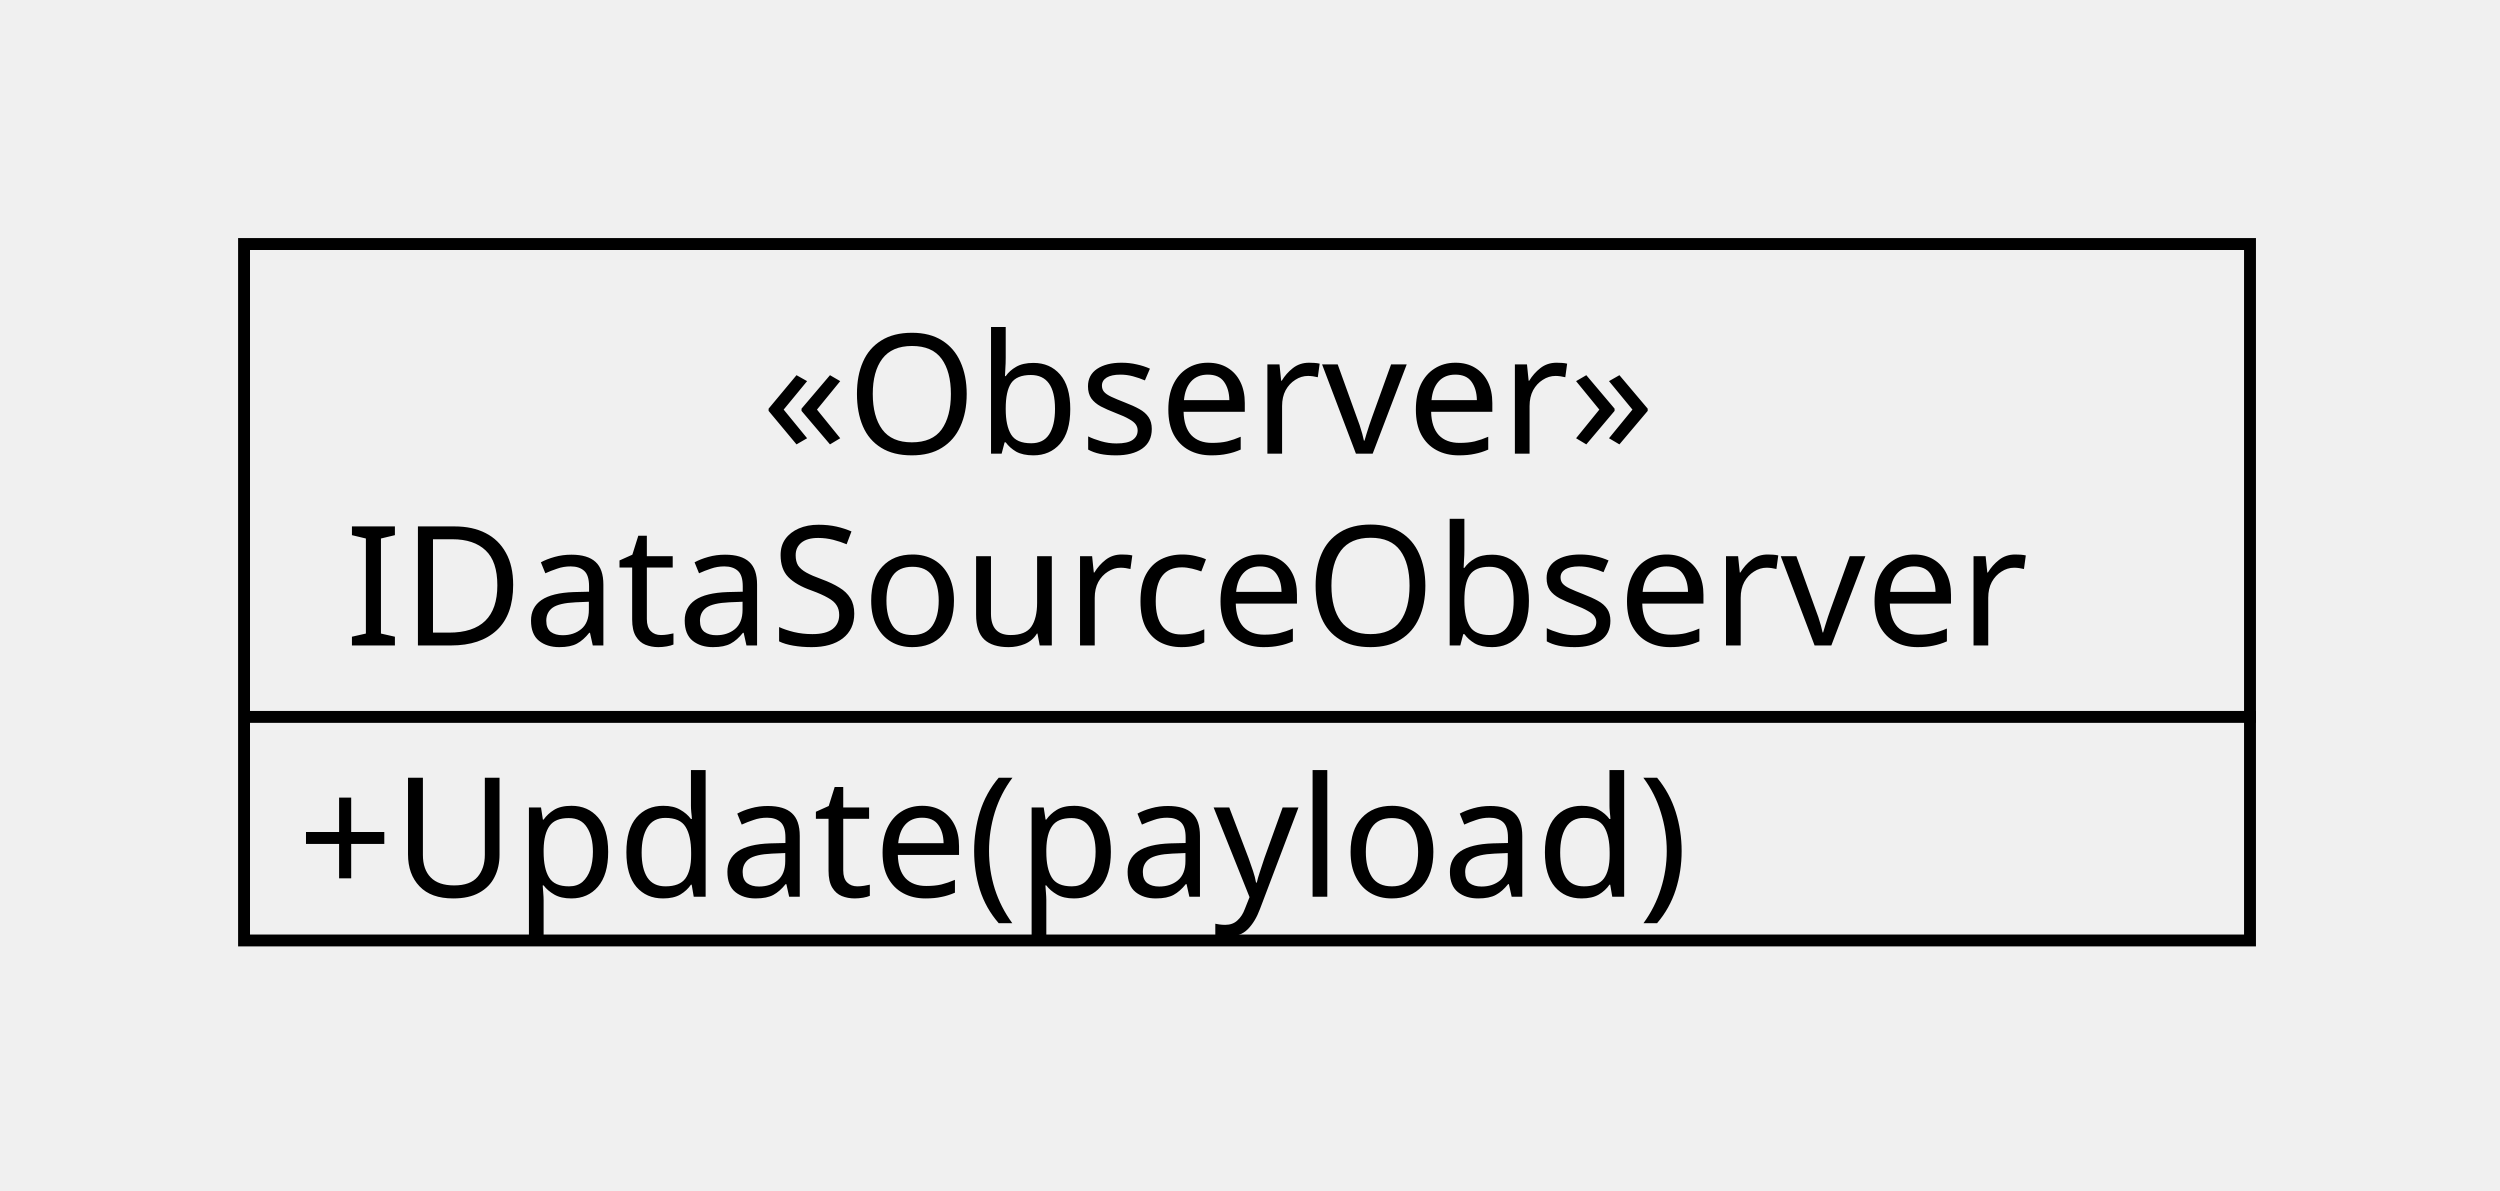
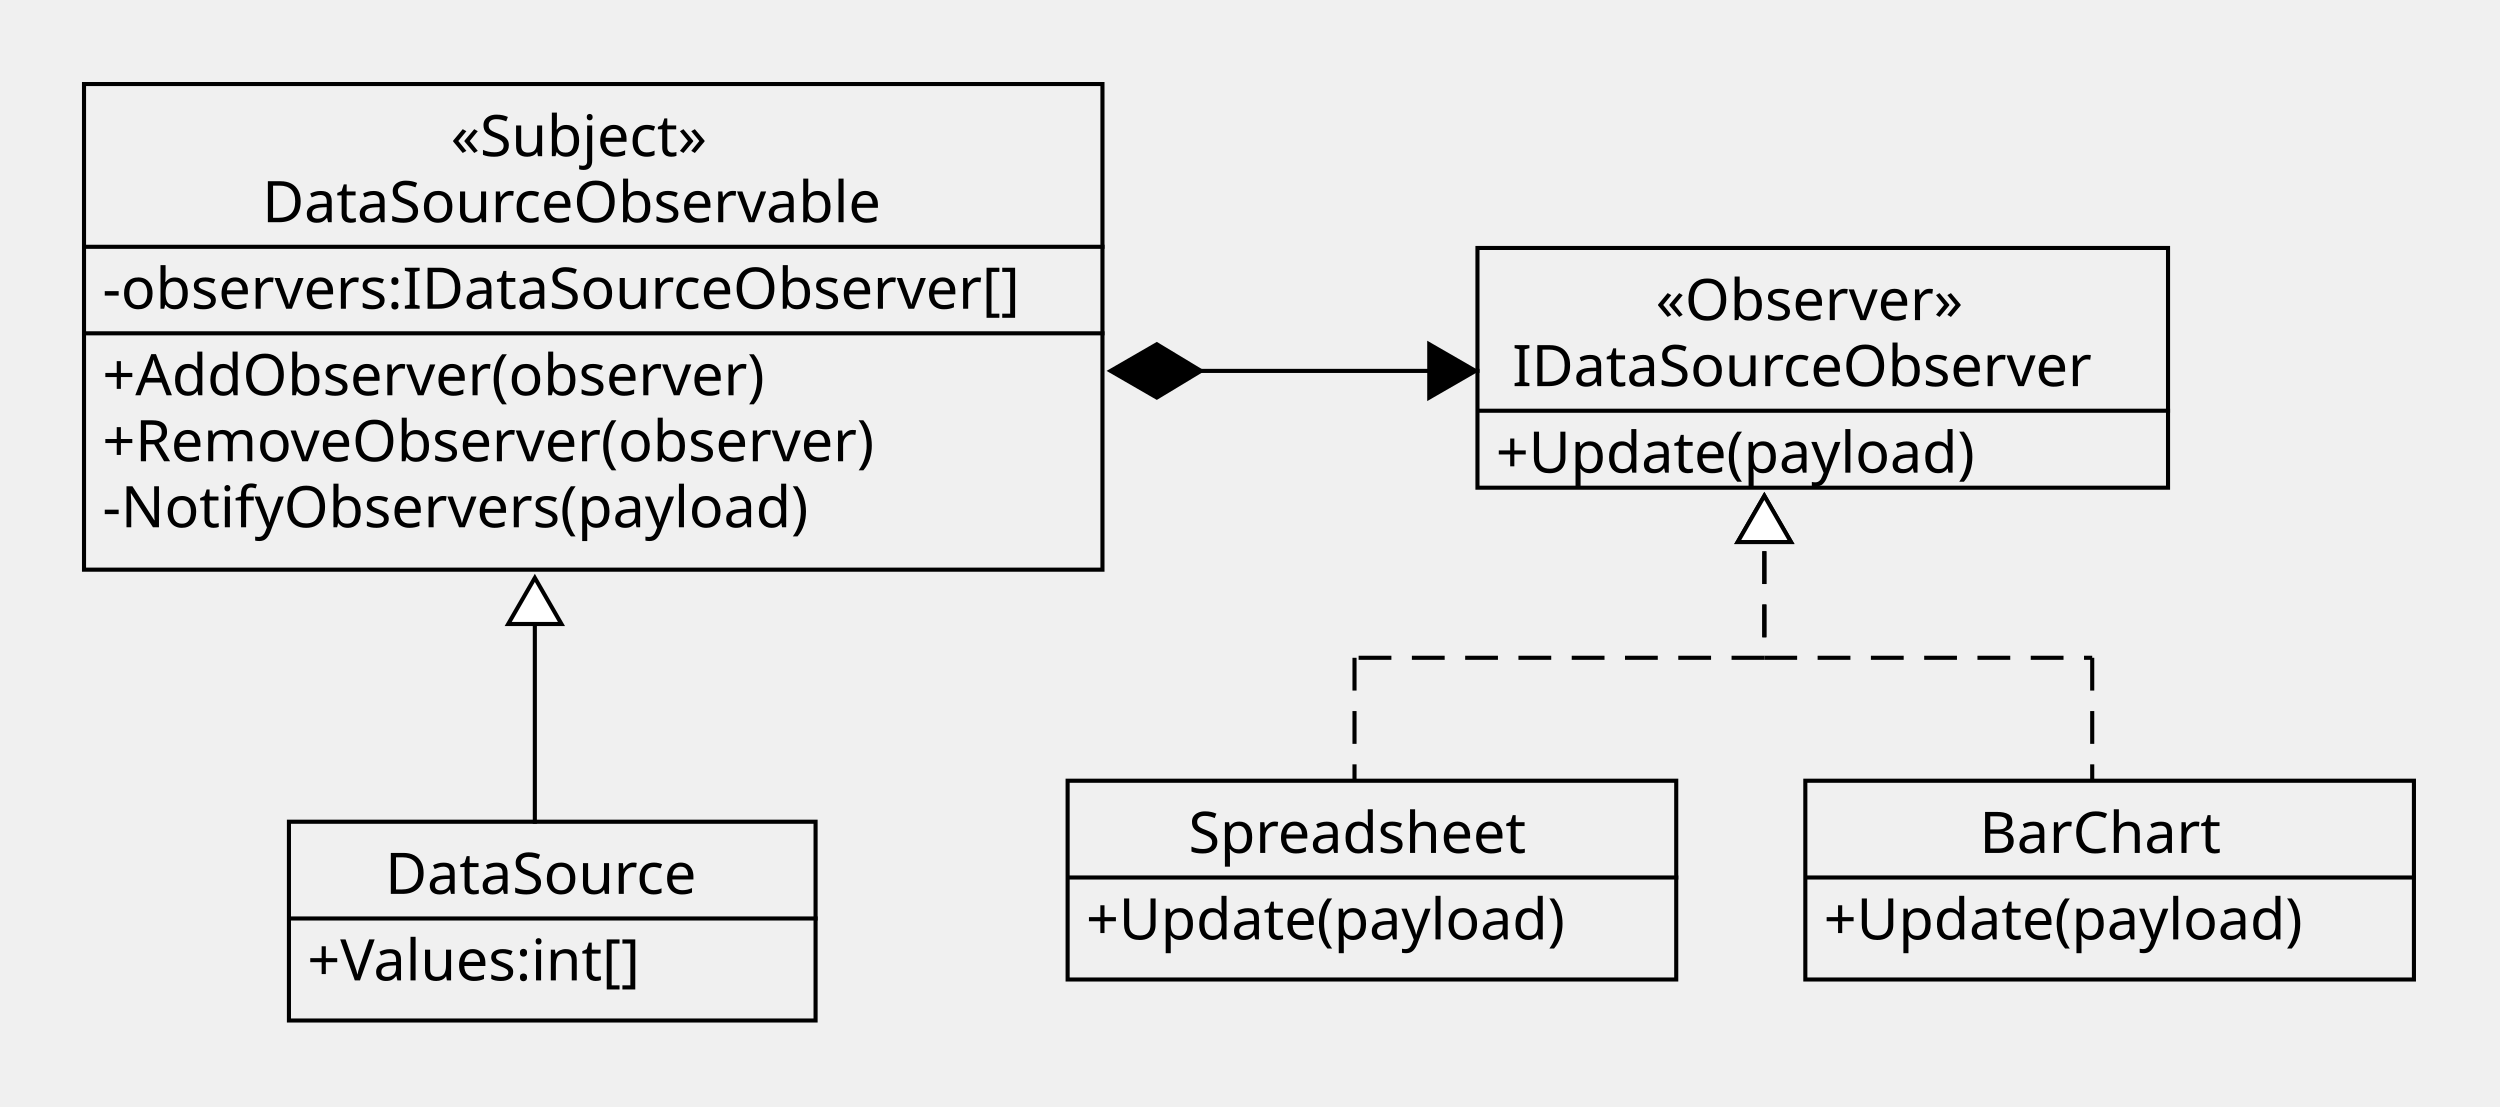
- <svg xmlns="http://www.w3.org/2000/svg" fill-opacity="1" color-rendering="auto" color-interpolation="auto" text-rendering="auto" stroke="black" stroke-linecap="square" width="210" stroke-miterlimit="10" shape-rendering="auto" stroke-opacity="1" fill="black" stroke-dasharray="none" font-weight="normal" stroke-width="1" viewBox="340 60 210 100" height="100" font-family="'Dialog'" font-style="normal" stroke-linejoin="miter" font-size="12px" stroke-dashoffset="0" image-rendering="auto">
+ <svg xmlns="http://www.w3.org/2000/svg" fill-opacity="1" color-rendering="auto" color-interpolation="auto" text-rendering="auto" stroke="black" stroke-linecap="square" width="610" stroke-miterlimit="10" shape-rendering="auto" stroke-opacity="1" fill="black" stroke-dasharray="none" font-weight="normal" stroke-width="1" viewBox="0 20 610 270" height="270" font-family="'Dialog'" font-style="normal" stroke-linejoin="miter" font-size="12px" stroke-dashoffset="0" image-rendering="auto">
  <defs id="genericDefs" />
  <g>
    <defs id="defs1">
      <clipPath clipPathUnits="userSpaceOnUse" id="clipPath1">
        <path d="M0 0 L2147483647 0 L2147483647 2147483647 L0 2147483647 L0 0 Z" />
      </clipPath>
      <clipPath clipPathUnits="userSpaceOnUse" id="clipPath2">
+         <path d="M0 0 L0 50 L150 50 L150 0 Z" />
+       </clipPath>
+       <clipPath clipPathUnits="userSpaceOnUse" id="clipPath3">
        <path d="M0 0 L0 60 L170 60 L170 0 Z" />
      </clipPath>
+       <clipPath clipPathUnits="userSpaceOnUse" id="clipPath4">
+         <path d="M0 0 L0 50 L130 50 L130 0 Z" />
+       </clipPath>
+       <clipPath clipPathUnits="userSpaceOnUse" id="clipPath5">
+         <path d="M0 0 L0 120 L250 120 L250 0 Z" />
+       </clipPath>
+       <clipPath clipPathUnits="userSpaceOnUse" id="clipPath6">
+         <path d="M0 0 L0 100 L110 100 L110 0 Z" />
+       </clipPath>
+       <clipPath clipPathUnits="userSpaceOnUse" id="clipPath7">
+         <path d="M0 0 L0 100 L130 100 L130 0 Z" />
+       </clipPath>
+       <clipPath clipPathUnits="userSpaceOnUse" id="clipPath8">
+         <path d="M0 0 L0 30 L120 30 L120 0 Z" />
+       </clipPath>
+       <clipPath clipPathUnits="userSpaceOnUse" id="clipPath9">
+         <path d="M0 0 L0 90 L30 90 L30 0 Z" />
+       </clipPath>
    </defs>
+     <g fill="rgb(255,255,255)" fill-opacity="0" transform="translate(440,210)" stroke-opacity="0" stroke="rgb(255,255,255)">
+       <rect x="0.5" width="148.5" height="48.5" y="0.5" clip-path="url(#clipPath2)" stroke="none" />
+     </g>
+     <g transform="translate(440,210)">
+       <rect fill="none" x="0.5" width="148.5" height="48.5" y="0.5" clip-path="url(#clipPath2)" />
+       <text x="43" font-size="14px" y="18.109" clip-path="url(#clipPath2)" font-family="sans-serif" stroke="none" xml:space="preserve">BarChart</text>
+       <path fill="none" d="M1 24.109 L149 24.109" clip-path="url(#clipPath2)" />
+       <text x="5" font-size="14px" y="39.219" clip-path="url(#clipPath2)" font-family="sans-serif" stroke="none" xml:space="preserve">+Update(payload)</text>
+     </g>
+     <g fill="rgb(255,255,255)" fill-opacity="0" transform="translate(260,210)" stroke-opacity="0" stroke="rgb(255,255,255)">
+       <rect x="0.5" width="148.5" height="48.5" y="0.5" clip-path="url(#clipPath2)" stroke="none" />
+     </g>
+     <g transform="translate(260,210)">
+       <rect fill="none" x="0.5" width="148.5" height="48.5" y="0.5" clip-path="url(#clipPath2)" />
+       <text x="30" font-size="14px" y="18.109" clip-path="url(#clipPath2)" font-family="sans-serif" stroke="none" xml:space="preserve">Spreadsheet</text>
+       <path fill="none" d="M1 24.109 L149 24.109" clip-path="url(#clipPath2)" />
+       <text x="5" font-size="14px" y="39.219" clip-path="url(#clipPath2)" font-family="sans-serif" stroke="none" xml:space="preserve">+Update(payload)</text>
+     </g>
    <g fill="rgb(255,255,255)" fill-opacity="0" transform="translate(360,80)" stroke-opacity="0" stroke="rgb(255,255,255)">
-       <rect x="0.5" width="168.5" height="58.5" y="0.5" clip-path="url(#clipPath2)" stroke="none" />
+       <rect x="0.5" width="168.5" height="58.5" y="0.5" clip-path="url(#clipPath3)" stroke="none" />
    </g>
    <g transform="translate(360,80)">
-       <rect fill="none" x="0.5" width="168.5" height="58.5" y="0.5" clip-path="url(#clipPath2)" />
-       <text x="44" font-size="14px" y="18.109" clip-path="url(#clipPath2)" font-family="sans-serif" stroke="none" xml:space="preserve">«Observer»</text>
-       <text x="9" font-size="14px" y="34.219" clip-path="url(#clipPath2)" font-family="sans-serif" stroke="none" xml:space="preserve">IDataSourceObserver</text>
-       <path fill="none" d="M1 40.219 L169 40.219" clip-path="url(#clipPath2)" />
-       <text x="5" font-size="14px" y="55.328" clip-path="url(#clipPath2)" font-family="sans-serif" stroke="none" xml:space="preserve">+Update(payload)</text>
+       <rect fill="none" x="0.5" width="168.5" height="58.5" y="0.5" clip-path="url(#clipPath3)" />
+       <text x="44" font-size="14px" y="18.109" clip-path="url(#clipPath3)" font-family="sans-serif" stroke="none" xml:space="preserve">«Observer»</text>
+       <text x="9" font-size="14px" y="34.219" clip-path="url(#clipPath3)" font-family="sans-serif" stroke="none" xml:space="preserve">IDataSourceObserver</text>
+       <path fill="none" d="M1 40.219 L169 40.219" clip-path="url(#clipPath3)" />
+       <text x="5" font-size="14px" y="55.328" clip-path="url(#clipPath3)" font-family="sans-serif" stroke="none" xml:space="preserve">+Update(payload)</text>
+     </g>
+     <g fill="rgb(255,255,255)" fill-opacity="0" transform="translate(70,220)" stroke-opacity="0" stroke="rgb(255,255,255)">
+       <rect x="0.5" width="128.5" height="48.5" y="0.5" clip-path="url(#clipPath4)" stroke="none" />
+     </g>
+     <g transform="translate(70,220)">
+       <rect fill="none" x="0.5" width="128.5" height="48.5" y="0.5" clip-path="url(#clipPath4)" />
+       <text x="24" font-size="14px" y="18.109" clip-path="url(#clipPath4)" font-family="sans-serif" stroke="none" xml:space="preserve">DataSource</text>
+       <path fill="none" d="M1 24.109 L129 24.109" clip-path="url(#clipPath4)" />
+       <text x="5" font-size="14px" y="39.219" clip-path="url(#clipPath4)" font-family="sans-serif" stroke="none" xml:space="preserve">+Values:int[]</text>
+     </g>
+     <g fill="rgb(255,255,255)" fill-opacity="0" transform="translate(20,40)" stroke-opacity="0" stroke="rgb(255,255,255)">
+       <rect x="0.5" width="248.5" height="118.5" y="0.5" clip-path="url(#clipPath5)" stroke="none" />
+     </g>
+     <g transform="translate(20,40)">
+       <rect fill="none" x="0.5" width="248.5" height="118.5" y="0.5" clip-path="url(#clipPath5)" />
+       <text x="90" font-size="14px" y="18.109" clip-path="url(#clipPath5)" font-family="sans-serif" stroke="none" xml:space="preserve">«Subject»</text>
+       <text x="44" font-size="14px" y="34.219" clip-path="url(#clipPath5)" font-family="sans-serif" stroke="none" xml:space="preserve">DataSourceObservable</text>
+       <path fill="none" d="M1 40.219 L249 40.219" clip-path="url(#clipPath5)" />
+       <text x="5" font-size="14px" y="55.328" clip-path="url(#clipPath5)" font-family="sans-serif" stroke="none" xml:space="preserve">-observers:IDataSourceObserver[]</text>
+       <path fill="none" d="M1 61.328 L249 61.328" clip-path="url(#clipPath5)" />
+       <text x="5" font-size="14px" y="76.438" clip-path="url(#clipPath5)" font-family="sans-serif" stroke="none" xml:space="preserve">+AddObserver(observer)</text>
+       <text x="5" font-size="14px" y="92.547" clip-path="url(#clipPath5)" font-family="sans-serif" stroke="none" xml:space="preserve">+RemoveObserver(observer)</text>
+       <text x="5" font-size="14px" y="108.656" clip-path="url(#clipPath5)" font-family="sans-serif" stroke="none" xml:space="preserve">-NotifyObservers(payload)</text>
+     </g>
+     <g stroke-dasharray="8,5" stroke-miterlimit="5" transform="translate(420,130)" stroke-linecap="butt">
+       <path fill="none" d="M10.5 11.5 L10.5 50.5" clip-path="url(#clipPath6)" />
+       <path fill="none" d="M10.5 50.5 L90.5 50.5" clip-path="url(#clipPath6)" />
+       <path fill="none" d="M90.5 50.5 L90.5 80.5" clip-path="url(#clipPath6)" />
+       <path fill="white" d="M4 22.258 L10.5 11 L17 22.258 Z" clip-path="url(#clipPath6)" stroke="none" />
+       <path fill="none" stroke-miterlimit="10" stroke-dasharray="none" d="M4 22.258 L10.5 11 L17 22.258 Z" clip-path="url(#clipPath6)" stroke-linecap="square" />
+     </g>
+     <g stroke-dasharray="8,5" stroke-miterlimit="5" transform="translate(320,130)" stroke-linecap="butt">
+       <path fill="none" d="M110.5 11.5 L110.5 50.5" clip-path="url(#clipPath7)" />
+       <path fill="none" d="M110.5 50.5 L10.5 50.5" clip-path="url(#clipPath7)" />
+       <path fill="none" d="M10.5 50.5 L10.5 80.5" clip-path="url(#clipPath7)" />
+       <path fill="white" d="M104 22.258 L110.5 11 L117 22.258 Z" clip-path="url(#clipPath7)" stroke="none" />
+       <path fill="none" stroke-miterlimit="10" stroke-dasharray="none" d="M104 22.258 L110.5 11 L117 22.258 Z" clip-path="url(#clipPath7)" stroke-linecap="square" />
+     </g>
+     <g transform="translate(260,100)">
+       <path fill="none" d="M11.5 10.5 L100.5 10.5" clip-path="url(#clipPath8)" />
+       <path d="M22.258 17 L11 10.5 L22.258 4 L33.017 10.5 Z" clip-path="url(#clipPath8)" stroke="none" />
+       <path fill="none" d="M22.258 17 L11 10.5 L22.258 4 L33.017 10.5 Z" clip-path="url(#clipPath8)" />
+       <path d="M88.742 17 L100 10.5 L88.742 4 Z" clip-path="url(#clipPath8)" stroke="none" />
+       <path fill="none" d="M88.742 17 L100 10.5 L88.742 4 Z" clip-path="url(#clipPath8)" />
+     </g>
+     <g transform="translate(120,150)">
+       <path fill="none" d="M10.5 11.5 L10.5 70.5" clip-path="url(#clipPath9)" />
+       <path fill="white" d="M4 22.258 L10.5 11 L17 22.258 Z" clip-path="url(#clipPath9)" stroke="none" />
+       <path fill="none" d="M4 22.258 L10.5 11 L17 22.258 Z" clip-path="url(#clipPath9)" />
    </g>
  </g>
</svg>
